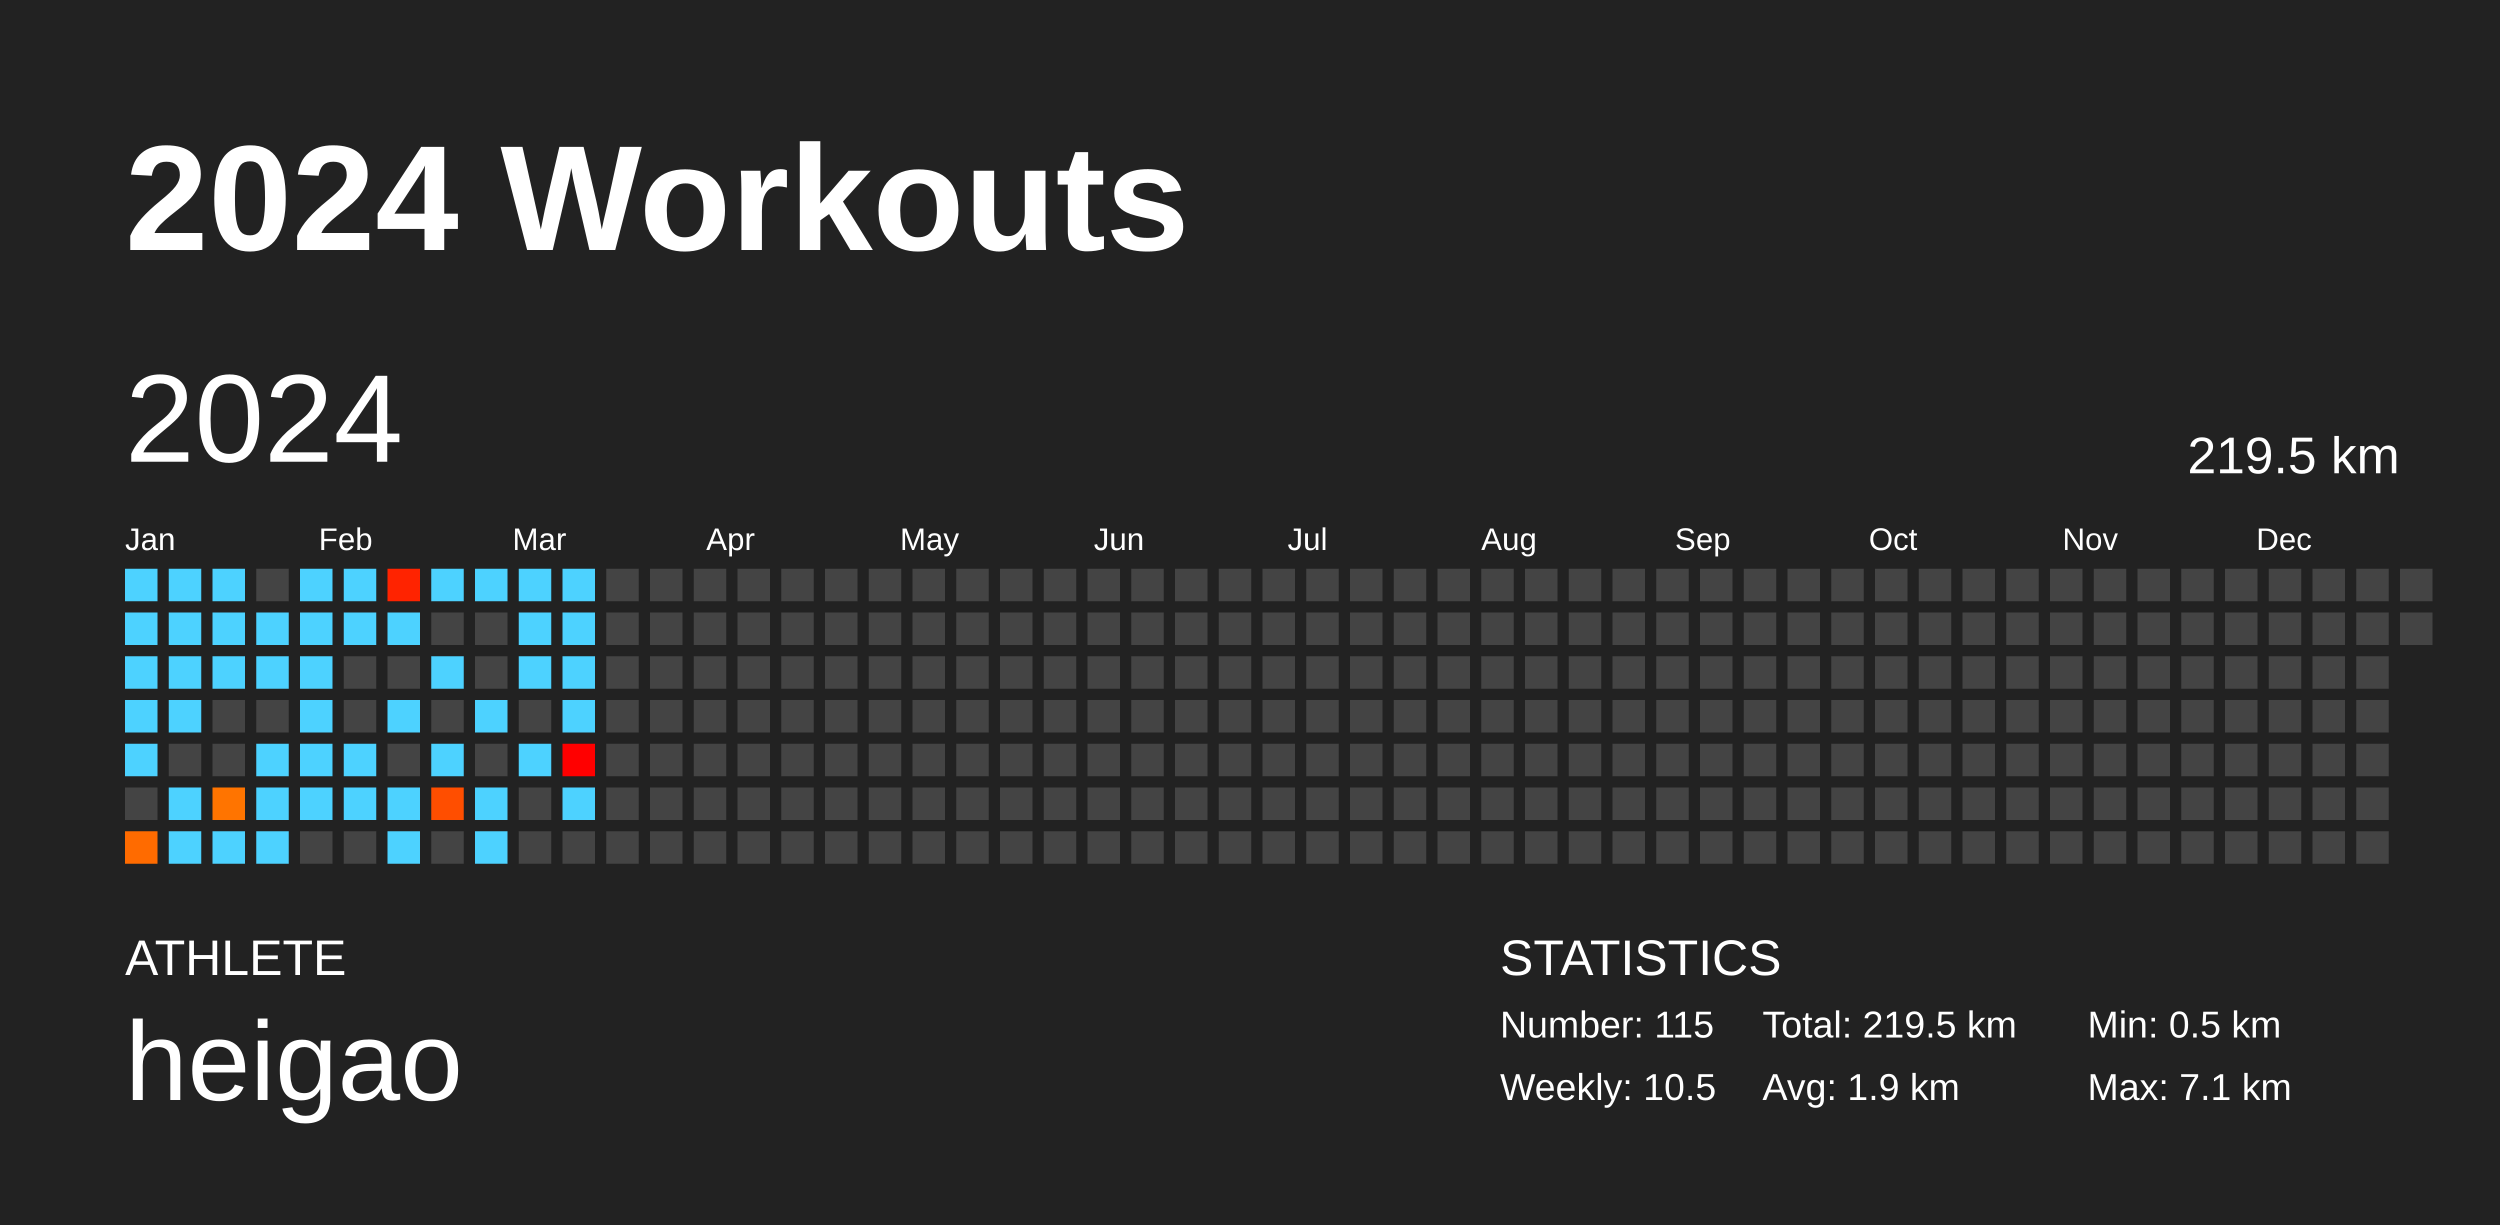
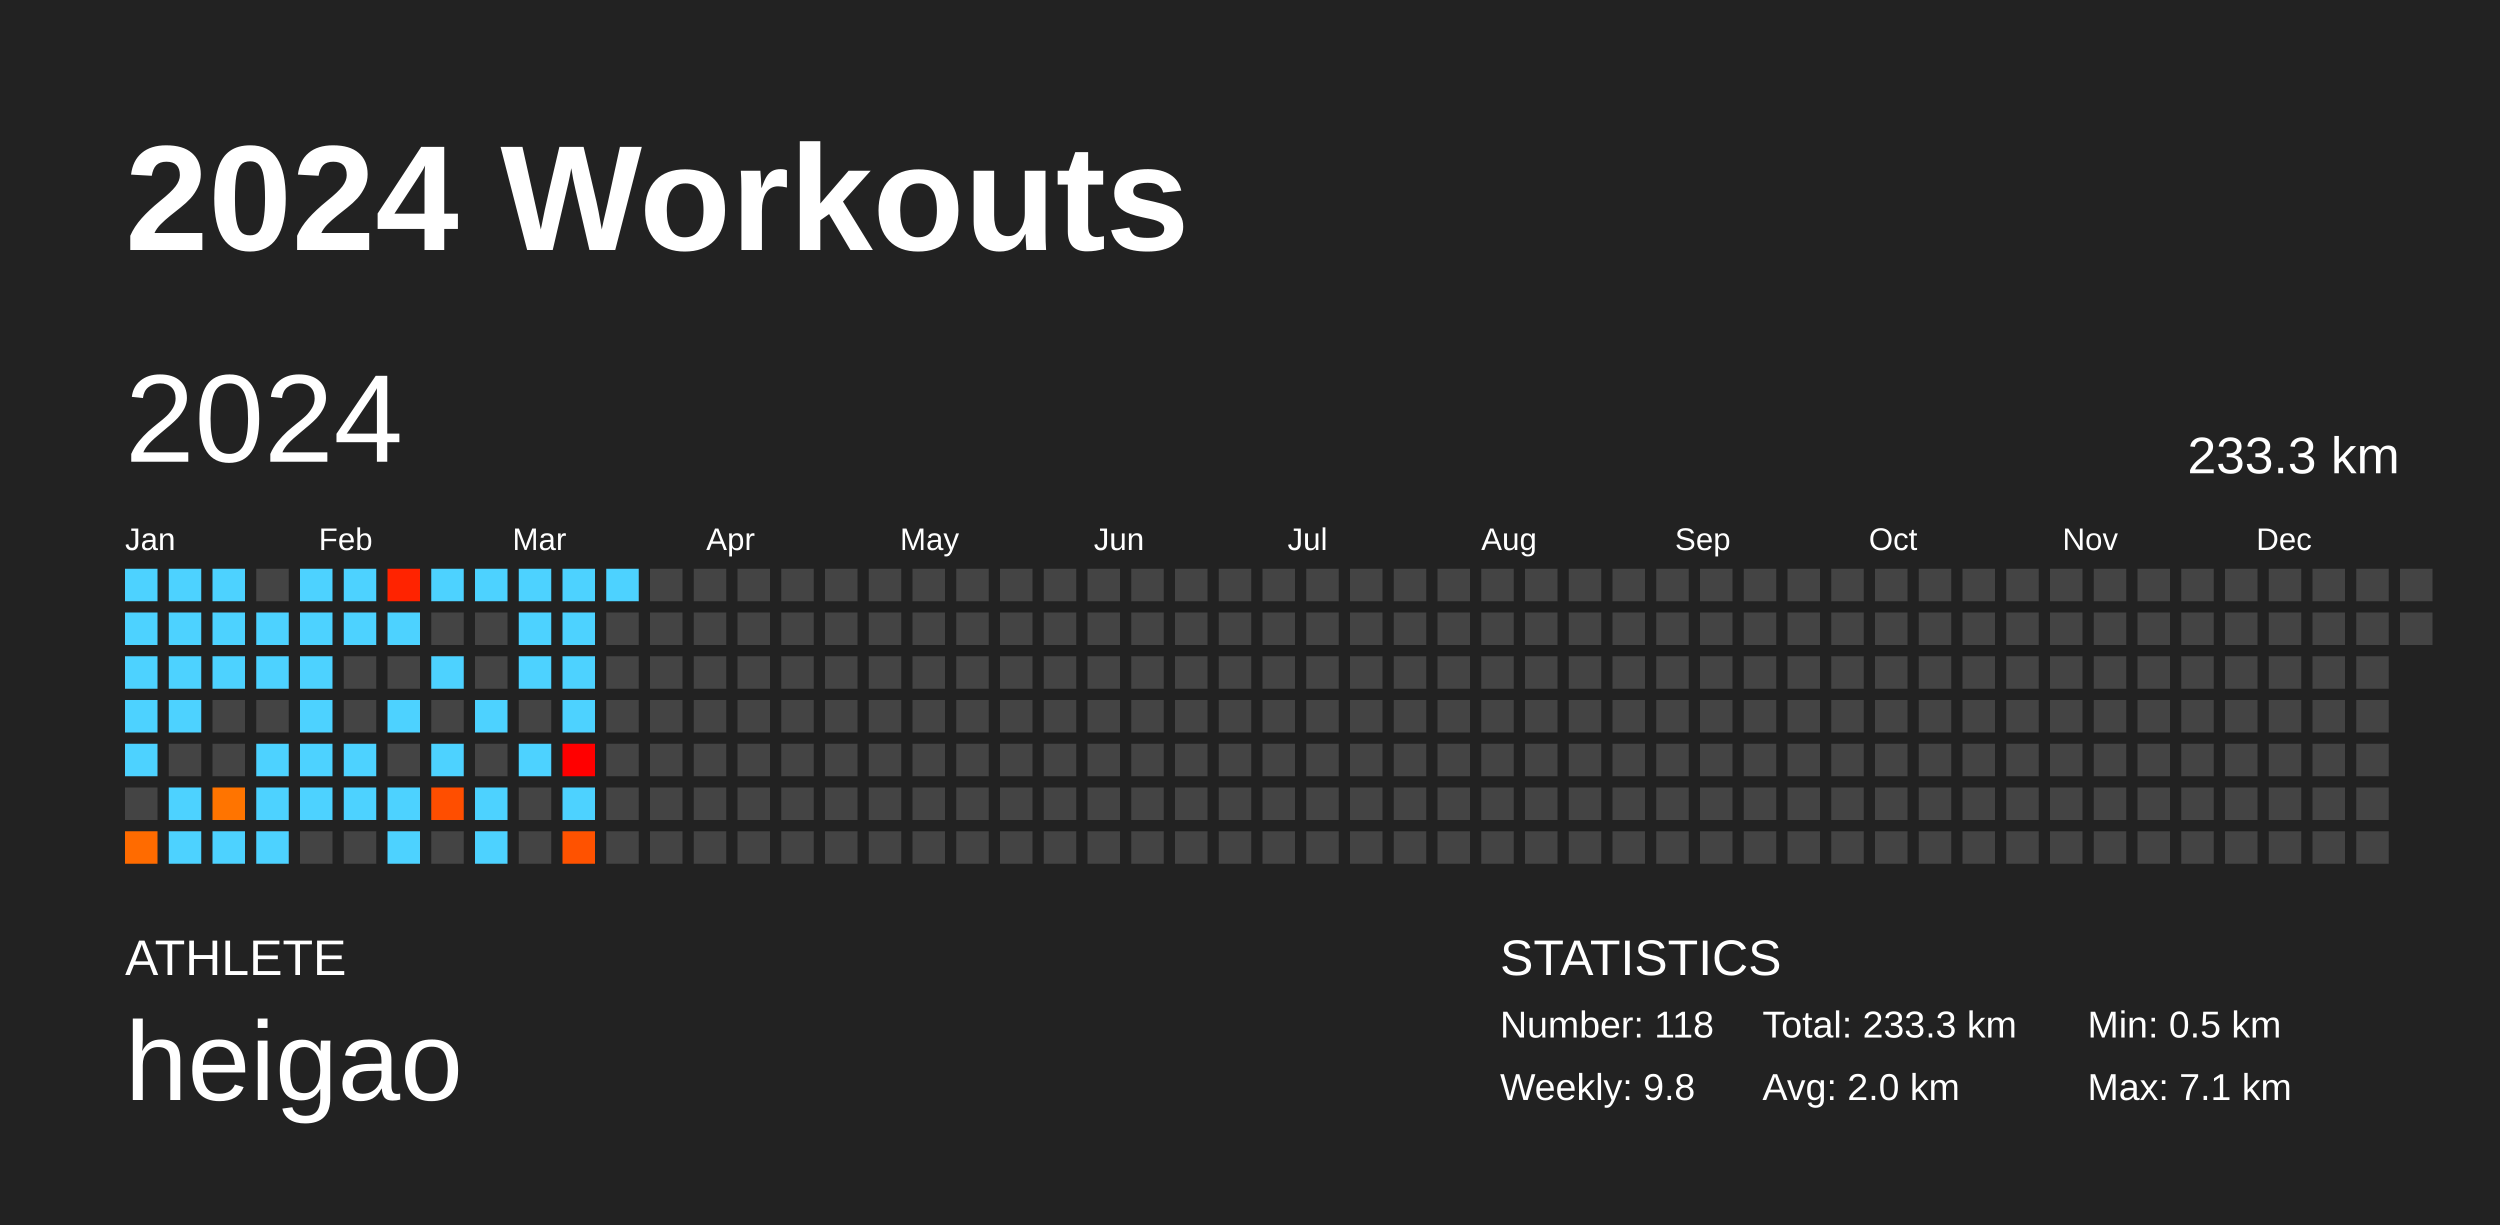
<svg xmlns="http://www.w3.org/2000/svg" baseProfile="full" height="98mm" version="1.1" viewBox="0,0,200,98" width="200mm">
  <defs />
  <rect fill="#222222" height="98" width="200" x="0" y="0" />
  <text fill="#FFFFFF" style="font-size:12px; font-family:Arial; font-weight:bold;" x="10" y="20">2024 Workouts</text>
  <text fill="#FFFFFF" style="font-size:4px; font-family:Arial" x="10" y="78">ATHLETE</text>
  <text fill="#FFFFFF" style="font-size:9px; font-family:Arial" x="10" y="88">heigao</text>
  <text fill="#FFFFFF" style="font-size:4px; font-family:Arial" x="120" y="78">STATISTICS</text>
-   <text fill="#FFFFFF" style="font-size:3px; font-family:Arial" x="120" y="83">Number: 115</text>
-   <text fill="#FFFFFF" style="font-size:3px; font-family:Arial" x="120" y="88">Weekly: 10.5</text>
-   <text fill="#FFFFFF" style="font-size:3px; font-family:Arial" x="141" y="83">Total: 219.5 km</text>
-   <text fill="#FFFFFF" style="font-size:3px; font-family:Arial" x="141" y="88">Avg: 1.9 km</text>
+   <text fill="#FFFFFF" style="font-size:3px; font-family:Arial" x="120" y="83">Number: 118</text>
+   <text fill="#FFFFFF" style="font-size:3px; font-family:Arial" x="120" y="88">Weekly: 9.8</text>
+   <text fill="#FFFFFF" style="font-size:3px; font-family:Arial" x="141" y="83">Total: 233.3 km</text>
+   <text fill="#FFFFFF" style="font-size:3px; font-family:Arial" x="141" y="88">Avg: 2.0 km</text>
  <text fill="#FFFFFF" style="font-size:3px; font-family:Arial" x="167" y="83">Min: 0.5 km</text>
  <text fill="#FFFFFF" style="font-size:3px; font-family:Arial" x="167" y="88">Max: 7.1 km</text>
  <text dominant-baseline="hanging" fill="#FFFFFF" style="font-size:10.0px; font-family:Arial;" x="10" y="30">2024</text>
-   <text dominant-baseline="hanging" fill="#FFFFFF" style="font-size:4.125px; font-family:Arial;" x="175" y="35">219.5 km</text>
+   <text dominant-baseline="hanging" fill="#FFFFFF" style="font-size:4.125px; font-family:Arial;" x="175" y="35">233.3 km</text>
  <text fill="#FFFFFF" style="font-size:2.5px; font-family:Arial" x="10.0" y="44">Jan</text>
  <text fill="#FFFFFF" style="font-size:2.5px; font-family:Arial" x="25.5" y="44">Feb</text>
  <text fill="#FFFFFF" style="font-size:2.5px; font-family:Arial" x="41.0" y="44">Mar</text>
  <text fill="#FFFFFF" style="font-size:2.5px; font-family:Arial" x="56.5" y="44">Apr</text>
  <text fill="#FFFFFF" style="font-size:2.5px; font-family:Arial" x="72.0" y="44">May</text>
  <text fill="#FFFFFF" style="font-size:2.5px; font-family:Arial" x="87.5" y="44">Jun</text>
  <text fill="#FFFFFF" style="font-size:2.5px; font-family:Arial" x="103.0" y="44">Jul</text>
  <text fill="#FFFFFF" style="font-size:2.5px; font-family:Arial" x="118.5" y="44">Aug</text>
  <text fill="#FFFFFF" style="font-size:2.5px; font-family:Arial" x="134.0" y="44">Sep</text>
  <text fill="#FFFFFF" style="font-size:2.5px; font-family:Arial" x="149.5" y="44">Oct</text>
  <text fill="#FFFFFF" style="font-size:2.5px; font-family:Arial" x="165.0" y="44">Nov</text>
  <text fill="#FFFFFF" style="font-size:2.5px; font-family:Arial" x="180.5" y="44">Dec</text>
  <rect fill="#4dd2ff" height="2.6" width="2.6" x="10.0" y="45.5" />
  <rect fill="#4dd2ff" height="2.6" width="2.6" x="10.0" y="49.0" />
  <rect fill="#4dd2ff" height="2.6" width="2.6" x="10.0" y="52.5" />
  <rect fill="#4dd2ff" height="2.6" width="2.6" x="10.0" y="56.0" />
  <rect fill="#4dd2ff" height="2.6" width="2.6" x="10.0" y="59.5" />
  <rect fill="#444444" height="2.6" width="2.6" x="10.0" y="63.0" />
  <rect fill="#ff6b00" height="2.6" width="2.6" x="10.0" y="66.5" />
  <rect fill="#4dd2ff" height="2.6" width="2.6" x="13.5" y="45.5" />
  <rect fill="#4dd2ff" height="2.6" width="2.6" x="13.5" y="49.0" />
  <rect fill="#4dd2ff" height="2.6" width="2.6" x="13.5" y="52.5" />
  <rect fill="#4dd2ff" height="2.6" width="2.6" x="13.5" y="56.0" />
  <rect fill="#444444" height="2.6" width="2.6" x="13.5" y="59.5" />
  <rect fill="#4dd2ff" height="2.6" width="2.6" x="13.5" y="63.0" />
  <rect fill="#4dd2ff" height="2.6" width="2.6" x="13.5" y="66.5" />
  <rect fill="#4dd2ff" height="2.6" width="2.6" x="17.0" y="45.5" />
  <rect fill="#4dd2ff" height="2.6" width="2.6" x="17.0" y="49.0" />
  <rect fill="#4dd2ff" height="2.6" width="2.6" x="17.0" y="52.5" />
  <rect fill="#444444" height="2.6" width="2.6" x="17.0" y="56.0" />
  <rect fill="#444444" height="2.6" width="2.6" x="17.0" y="59.5" />
  <rect fill="#ff7400" height="2.6" width="2.6" x="17.0" y="63.0" />
  <rect fill="#4dd2ff" height="2.6" width="2.6" x="17.0" y="66.5" />
  <rect fill="#444444" height="2.6" width="2.6" x="20.5" y="45.5" />
  <rect fill="#4dd2ff" height="2.6" width="2.6" x="20.5" y="49.0" />
  <rect fill="#4dd2ff" height="2.6" width="2.6" x="20.5" y="52.5" />
  <rect fill="#444444" height="2.6" width="2.6" x="20.5" y="56.0" />
  <rect fill="#4dd2ff" height="2.6" width="2.6" x="20.5" y="59.5" />
  <rect fill="#4dd2ff" height="2.6" width="2.6" x="20.5" y="63.0" />
  <rect fill="#4dd2ff" height="2.6" width="2.6" x="20.5" y="66.5" />
  <rect fill="#4dd2ff" height="2.6" width="2.6" x="24.0" y="45.5" />
  <rect fill="#4dd2ff" height="2.6" width="2.6" x="24.0" y="49.0" />
  <rect fill="#4dd2ff" height="2.6" width="2.6" x="24.0" y="52.5" />
  <rect fill="#4dd2ff" height="2.6" width="2.6" x="24.0" y="56.0" />
  <rect fill="#4dd2ff" height="2.6" width="2.6" x="24.0" y="59.5" />
  <rect fill="#4dd2ff" height="2.6" width="2.6" x="24.0" y="63.0" />
  <rect fill="#444444" height="2.6" width="2.6" x="24.0" y="66.5" />
  <rect fill="#4dd2ff" height="2.6" width="2.6" x="27.5" y="45.5" />
  <rect fill="#4dd2ff" height="2.6" width="2.6" x="27.5" y="49.0" />
  <rect fill="#444444" height="2.6" width="2.6" x="27.5" y="52.5" />
  <rect fill="#444444" height="2.6" width="2.6" x="27.5" y="56.0" />
  <rect fill="#4dd2ff" height="2.6" width="2.6" x="27.5" y="59.5" />
  <rect fill="#4dd2ff" height="2.6" width="2.6" x="27.5" y="63.0" />
  <rect fill="#444444" height="2.6" width="2.6" x="27.5" y="66.5" />
  <rect fill="#ff2300" height="2.6" width="2.6" x="31.0" y="45.5" />
  <rect fill="#4dd2ff" height="2.6" width="2.6" x="31.0" y="49.0" />
  <rect fill="#444444" height="2.6" width="2.6" x="31.0" y="52.5" />
  <rect fill="#4dd2ff" height="2.6" width="2.6" x="31.0" y="56.0" />
  <rect fill="#444444" height="2.6" width="2.6" x="31.0" y="59.5" />
  <rect fill="#4dd2ff" height="2.6" width="2.6" x="31.0" y="63.0" />
  <rect fill="#4dd2ff" height="2.6" width="2.6" x="31.0" y="66.5" />
  <rect fill="#4dd2ff" height="2.6" width="2.6" x="34.5" y="45.5" />
  <rect fill="#444444" height="2.6" width="2.6" x="34.5" y="49.0" />
  <rect fill="#4dd2ff" height="2.6" width="2.6" x="34.5" y="52.5" />
  <rect fill="#444444" height="2.6" width="2.6" x="34.5" y="56.0" />
  <rect fill="#4dd2ff" height="2.6" width="2.6" x="34.5" y="59.5" />
  <rect fill="#ff4e00" height="2.6" width="2.6" x="34.5" y="63.0" />
  <rect fill="#444444" height="2.6" width="2.6" x="34.5" y="66.5" />
  <rect fill="#4dd2ff" height="2.6" width="2.6" x="38.0" y="45.5" />
  <rect fill="#444444" height="2.6" width="2.6" x="38.0" y="49.0" />
  <rect fill="#444444" height="2.6" width="2.6" x="38.0" y="52.5" />
  <rect fill="#4dd2ff" height="2.6" width="2.6" x="38.0" y="56.0" />
  <rect fill="#444444" height="2.6" width="2.6" x="38.0" y="59.5" />
  <rect fill="#4dd2ff" height="2.6" width="2.6" x="38.0" y="63.0" />
  <rect fill="#4dd2ff" height="2.6" width="2.6" x="38.0" y="66.5" />
  <rect fill="#4dd2ff" height="2.6" width="2.6" x="41.5" y="45.5" />
  <rect fill="#4dd2ff" height="2.6" width="2.6" x="41.5" y="49.0" />
  <rect fill="#4dd2ff" height="2.6" width="2.6" x="41.5" y="52.5" />
  <rect fill="#444444" height="2.6" width="2.6" x="41.5" y="56.0" />
  <rect fill="#4dd2ff" height="2.6" width="2.6" x="41.5" y="59.5" />
  <rect fill="#444444" height="2.6" width="2.6" x="41.5" y="63.0" />
  <rect fill="#444444" height="2.6" width="2.6" x="41.5" y="66.5" />
  <rect fill="#4dd2ff" height="2.6" width="2.6" x="45.0" y="45.5" />
  <rect fill="#4dd2ff" height="2.6" width="2.6" x="45.0" y="49.0" />
  <rect fill="#4dd2ff" height="2.6" width="2.6" x="45.0" y="52.5" />
  <rect fill="#4dd2ff" height="2.6" width="2.6" x="45.0" y="56.0" />
  <rect fill="#ff0000" height="2.6" width="2.6" x="45.0" y="59.5" />
  <rect fill="#4dd2ff" height="2.6" width="2.6" x="45.0" y="63.0" />
-   <rect fill="#444444" height="2.6" width="2.6" x="45.0" y="66.5" />
-   <rect fill="#444444" height="2.6" width="2.6" x="48.5" y="45.5" />
+   <rect fill="#ff5200" height="2.6" width="2.6" x="45.0" y="66.5" />
+   <rect fill="#4dd2ff" height="2.6" width="2.6" x="48.5" y="45.5" />
  <rect fill="#444444" height="2.6" width="2.6" x="48.5" y="49.0" />
  <rect fill="#444444" height="2.6" width="2.6" x="48.5" y="52.5" />
  <rect fill="#444444" height="2.6" width="2.6" x="48.5" y="56.0" />
  <rect fill="#444444" height="2.6" width="2.6" x="48.5" y="59.5" />
  <rect fill="#444444" height="2.6" width="2.6" x="48.5" y="63.0" />
  <rect fill="#444444" height="2.6" width="2.6" x="48.5" y="66.5" />
  <rect fill="#444444" height="2.6" width="2.6" x="52.0" y="45.5" />
  <rect fill="#444444" height="2.6" width="2.6" x="52.0" y="49.0" />
  <rect fill="#444444" height="2.6" width="2.6" x="52.0" y="52.5" />
  <rect fill="#444444" height="2.6" width="2.6" x="52.0" y="56.0" />
  <rect fill="#444444" height="2.6" width="2.6" x="52.0" y="59.5" />
  <rect fill="#444444" height="2.6" width="2.6" x="52.0" y="63.0" />
  <rect fill="#444444" height="2.6" width="2.6" x="52.0" y="66.5" />
  <rect fill="#444444" height="2.6" width="2.6" x="55.5" y="45.5" />
  <rect fill="#444444" height="2.6" width="2.6" x="55.5" y="49.0" />
  <rect fill="#444444" height="2.6" width="2.6" x="55.5" y="52.5" />
  <rect fill="#444444" height="2.6" width="2.6" x="55.5" y="56.0" />
  <rect fill="#444444" height="2.6" width="2.6" x="55.5" y="59.5" />
  <rect fill="#444444" height="2.6" width="2.6" x="55.5" y="63.0" />
  <rect fill="#444444" height="2.6" width="2.6" x="55.5" y="66.5" />
  <rect fill="#444444" height="2.6" width="2.6" x="59.0" y="45.5" />
  <rect fill="#444444" height="2.6" width="2.6" x="59.0" y="49.0" />
  <rect fill="#444444" height="2.6" width="2.6" x="59.0" y="52.5" />
  <rect fill="#444444" height="2.6" width="2.6" x="59.0" y="56.0" />
  <rect fill="#444444" height="2.6" width="2.6" x="59.0" y="59.5" />
  <rect fill="#444444" height="2.6" width="2.6" x="59.0" y="63.0" />
  <rect fill="#444444" height="2.6" width="2.6" x="59.0" y="66.5" />
  <rect fill="#444444" height="2.6" width="2.6" x="62.5" y="45.5" />
  <rect fill="#444444" height="2.6" width="2.6" x="62.5" y="49.0" />
  <rect fill="#444444" height="2.6" width="2.6" x="62.5" y="52.5" />
  <rect fill="#444444" height="2.6" width="2.6" x="62.5" y="56.0" />
  <rect fill="#444444" height="2.6" width="2.6" x="62.5" y="59.5" />
  <rect fill="#444444" height="2.6" width="2.6" x="62.5" y="63.0" />
  <rect fill="#444444" height="2.6" width="2.6" x="62.5" y="66.5" />
  <rect fill="#444444" height="2.6" width="2.6" x="66.0" y="45.5" />
  <rect fill="#444444" height="2.6" width="2.6" x="66.0" y="49.0" />
  <rect fill="#444444" height="2.6" width="2.6" x="66.0" y="52.5" />
  <rect fill="#444444" height="2.6" width="2.6" x="66.0" y="56.0" />
  <rect fill="#444444" height="2.6" width="2.6" x="66.0" y="59.5" />
  <rect fill="#444444" height="2.6" width="2.6" x="66.0" y="63.0" />
  <rect fill="#444444" height="2.6" width="2.6" x="66.0" y="66.5" />
  <rect fill="#444444" height="2.6" width="2.6" x="69.5" y="45.5" />
  <rect fill="#444444" height="2.6" width="2.6" x="69.5" y="49.0" />
  <rect fill="#444444" height="2.6" width="2.6" x="69.5" y="52.5" />
  <rect fill="#444444" height="2.6" width="2.6" x="69.5" y="56.0" />
  <rect fill="#444444" height="2.6" width="2.6" x="69.5" y="59.5" />
  <rect fill="#444444" height="2.6" width="2.6" x="69.5" y="63.0" />
  <rect fill="#444444" height="2.6" width="2.6" x="69.5" y="66.5" />
  <rect fill="#444444" height="2.6" width="2.6" x="73.0" y="45.5" />
  <rect fill="#444444" height="2.6" width="2.6" x="73.0" y="49.0" />
  <rect fill="#444444" height="2.6" width="2.6" x="73.0" y="52.5" />
  <rect fill="#444444" height="2.6" width="2.6" x="73.0" y="56.0" />
  <rect fill="#444444" height="2.6" width="2.6" x="73.0" y="59.5" />
  <rect fill="#444444" height="2.6" width="2.6" x="73.0" y="63.0" />
  <rect fill="#444444" height="2.6" width="2.6" x="73.0" y="66.5" />
  <rect fill="#444444" height="2.6" width="2.6" x="76.5" y="45.5" />
  <rect fill="#444444" height="2.6" width="2.6" x="76.5" y="49.0" />
  <rect fill="#444444" height="2.6" width="2.6" x="76.5" y="52.5" />
  <rect fill="#444444" height="2.6" width="2.6" x="76.5" y="56.0" />
  <rect fill="#444444" height="2.6" width="2.6" x="76.5" y="59.5" />
  <rect fill="#444444" height="2.6" width="2.6" x="76.5" y="63.0" />
  <rect fill="#444444" height="2.6" width="2.6" x="76.5" y="66.5" />
  <rect fill="#444444" height="2.6" width="2.6" x="80.0" y="45.5" />
  <rect fill="#444444" height="2.6" width="2.6" x="80.0" y="49.0" />
  <rect fill="#444444" height="2.6" width="2.6" x="80.0" y="52.5" />
  <rect fill="#444444" height="2.6" width="2.6" x="80.0" y="56.0" />
  <rect fill="#444444" height="2.6" width="2.6" x="80.0" y="59.5" />
  <rect fill="#444444" height="2.6" width="2.6" x="80.0" y="63.0" />
  <rect fill="#444444" height="2.6" width="2.6" x="80.0" y="66.5" />
  <rect fill="#444444" height="2.6" width="2.6" x="83.5" y="45.5" />
  <rect fill="#444444" height="2.6" width="2.6" x="83.5" y="49.0" />
  <rect fill="#444444" height="2.6" width="2.6" x="83.5" y="52.5" />
  <rect fill="#444444" height="2.6" width="2.6" x="83.5" y="56.0" />
  <rect fill="#444444" height="2.6" width="2.6" x="83.5" y="59.5" />
  <rect fill="#444444" height="2.6" width="2.6" x="83.5" y="63.0" />
  <rect fill="#444444" height="2.6" width="2.6" x="83.5" y="66.5" />
  <rect fill="#444444" height="2.6" width="2.6" x="87.0" y="45.5" />
  <rect fill="#444444" height="2.6" width="2.6" x="87.0" y="49.0" />
  <rect fill="#444444" height="2.6" width="2.6" x="87.0" y="52.5" />
  <rect fill="#444444" height="2.6" width="2.6" x="87.0" y="56.0" />
  <rect fill="#444444" height="2.6" width="2.6" x="87.0" y="59.5" />
  <rect fill="#444444" height="2.6" width="2.6" x="87.0" y="63.0" />
  <rect fill="#444444" height="2.6" width="2.6" x="87.0" y="66.5" />
  <rect fill="#444444" height="2.6" width="2.6" x="90.5" y="45.5" />
  <rect fill="#444444" height="2.6" width="2.6" x="90.5" y="49.0" />
  <rect fill="#444444" height="2.6" width="2.6" x="90.5" y="52.5" />
  <rect fill="#444444" height="2.6" width="2.6" x="90.5" y="56.0" />
  <rect fill="#444444" height="2.6" width="2.6" x="90.5" y="59.5" />
  <rect fill="#444444" height="2.6" width="2.6" x="90.5" y="63.0" />
  <rect fill="#444444" height="2.6" width="2.6" x="90.5" y="66.5" />
  <rect fill="#444444" height="2.6" width="2.6" x="94.0" y="45.5" />
  <rect fill="#444444" height="2.6" width="2.6" x="94.0" y="49.0" />
  <rect fill="#444444" height="2.6" width="2.6" x="94.0" y="52.5" />
  <rect fill="#444444" height="2.6" width="2.6" x="94.0" y="56.0" />
  <rect fill="#444444" height="2.6" width="2.6" x="94.0" y="59.5" />
  <rect fill="#444444" height="2.6" width="2.6" x="94.0" y="63.0" />
  <rect fill="#444444" height="2.6" width="2.6" x="94.0" y="66.5" />
  <rect fill="#444444" height="2.6" width="2.6" x="97.5" y="45.5" />
  <rect fill="#444444" height="2.6" width="2.6" x="97.5" y="49.0" />
  <rect fill="#444444" height="2.6" width="2.6" x="97.5" y="52.5" />
  <rect fill="#444444" height="2.6" width="2.6" x="97.5" y="56.0" />
  <rect fill="#444444" height="2.6" width="2.6" x="97.5" y="59.5" />
  <rect fill="#444444" height="2.6" width="2.6" x="97.5" y="63.0" />
  <rect fill="#444444" height="2.6" width="2.6" x="97.5" y="66.5" />
  <rect fill="#444444" height="2.6" width="2.6" x="101.0" y="45.5" />
  <rect fill="#444444" height="2.6" width="2.6" x="101.0" y="49.0" />
  <rect fill="#444444" height="2.6" width="2.6" x="101.0" y="52.5" />
  <rect fill="#444444" height="2.6" width="2.6" x="101.0" y="56.0" />
  <rect fill="#444444" height="2.6" width="2.6" x="101.0" y="59.5" />
  <rect fill="#444444" height="2.6" width="2.6" x="101.0" y="63.0" />
  <rect fill="#444444" height="2.6" width="2.6" x="101.0" y="66.5" />
  <rect fill="#444444" height="2.6" width="2.6" x="104.5" y="45.5" />
  <rect fill="#444444" height="2.6" width="2.6" x="104.5" y="49.0" />
  <rect fill="#444444" height="2.6" width="2.6" x="104.5" y="52.5" />
  <rect fill="#444444" height="2.6" width="2.6" x="104.5" y="56.0" />
  <rect fill="#444444" height="2.6" width="2.6" x="104.5" y="59.5" />
  <rect fill="#444444" height="2.6" width="2.6" x="104.5" y="63.0" />
  <rect fill="#444444" height="2.6" width="2.6" x="104.5" y="66.5" />
  <rect fill="#444444" height="2.6" width="2.6" x="108.0" y="45.5" />
  <rect fill="#444444" height="2.6" width="2.6" x="108.0" y="49.0" />
  <rect fill="#444444" height="2.6" width="2.6" x="108.0" y="52.5" />
  <rect fill="#444444" height="2.6" width="2.6" x="108.0" y="56.0" />
  <rect fill="#444444" height="2.6" width="2.6" x="108.0" y="59.5" />
  <rect fill="#444444" height="2.6" width="2.6" x="108.0" y="63.0" />
  <rect fill="#444444" height="2.6" width="2.6" x="108.0" y="66.5" />
  <rect fill="#444444" height="2.6" width="2.6" x="111.5" y="45.5" />
  <rect fill="#444444" height="2.6" width="2.6" x="111.5" y="49.0" />
  <rect fill="#444444" height="2.6" width="2.6" x="111.5" y="52.5" />
  <rect fill="#444444" height="2.6" width="2.6" x="111.5" y="56.0" />
  <rect fill="#444444" height="2.6" width="2.6" x="111.5" y="59.5" />
  <rect fill="#444444" height="2.6" width="2.6" x="111.5" y="63.0" />
  <rect fill="#444444" height="2.6" width="2.6" x="111.5" y="66.5" />
  <rect fill="#444444" height="2.6" width="2.6" x="115.0" y="45.5" />
  <rect fill="#444444" height="2.6" width="2.6" x="115.0" y="49.0" />
  <rect fill="#444444" height="2.6" width="2.6" x="115.0" y="52.5" />
  <rect fill="#444444" height="2.6" width="2.6" x="115.0" y="56.0" />
  <rect fill="#444444" height="2.6" width="2.6" x="115.0" y="59.5" />
  <rect fill="#444444" height="2.6" width="2.6" x="115.0" y="63.0" />
  <rect fill="#444444" height="2.6" width="2.6" x="115.0" y="66.5" />
  <rect fill="#444444" height="2.6" width="2.6" x="118.5" y="45.5" />
  <rect fill="#444444" height="2.6" width="2.6" x="118.5" y="49.0" />
  <rect fill="#444444" height="2.6" width="2.6" x="118.5" y="52.5" />
  <rect fill="#444444" height="2.6" width="2.6" x="118.5" y="56.0" />
  <rect fill="#444444" height="2.6" width="2.6" x="118.5" y="59.5" />
  <rect fill="#444444" height="2.6" width="2.6" x="118.5" y="63.0" />
  <rect fill="#444444" height="2.6" width="2.6" x="118.5" y="66.5" />
  <rect fill="#444444" height="2.6" width="2.6" x="122.0" y="45.5" />
  <rect fill="#444444" height="2.6" width="2.6" x="122.0" y="49.0" />
  <rect fill="#444444" height="2.6" width="2.6" x="122.0" y="52.5" />
  <rect fill="#444444" height="2.6" width="2.6" x="122.0" y="56.0" />
  <rect fill="#444444" height="2.6" width="2.6" x="122.0" y="59.5" />
  <rect fill="#444444" height="2.6" width="2.6" x="122.0" y="63.0" />
  <rect fill="#444444" height="2.6" width="2.6" x="122.0" y="66.5" />
  <rect fill="#444444" height="2.6" width="2.6" x="125.5" y="45.5" />
  <rect fill="#444444" height="2.6" width="2.6" x="125.5" y="49.0" />
  <rect fill="#444444" height="2.6" width="2.6" x="125.5" y="52.5" />
  <rect fill="#444444" height="2.6" width="2.6" x="125.5" y="56.0" />
  <rect fill="#444444" height="2.6" width="2.6" x="125.5" y="59.5" />
  <rect fill="#444444" height="2.6" width="2.6" x="125.5" y="63.0" />
  <rect fill="#444444" height="2.6" width="2.6" x="125.5" y="66.5" />
  <rect fill="#444444" height="2.6" width="2.6" x="129.0" y="45.5" />
  <rect fill="#444444" height="2.6" width="2.6" x="129.0" y="49.0" />
  <rect fill="#444444" height="2.6" width="2.6" x="129.0" y="52.5" />
  <rect fill="#444444" height="2.6" width="2.6" x="129.0" y="56.0" />
  <rect fill="#444444" height="2.6" width="2.6" x="129.0" y="59.5" />
  <rect fill="#444444" height="2.6" width="2.6" x="129.0" y="63.0" />
  <rect fill="#444444" height="2.6" width="2.6" x="129.0" y="66.5" />
  <rect fill="#444444" height="2.6" width="2.6" x="132.5" y="45.5" />
  <rect fill="#444444" height="2.6" width="2.6" x="132.5" y="49.0" />
  <rect fill="#444444" height="2.6" width="2.6" x="132.5" y="52.5" />
  <rect fill="#444444" height="2.6" width="2.6" x="132.5" y="56.0" />
  <rect fill="#444444" height="2.6" width="2.6" x="132.5" y="59.5" />
  <rect fill="#444444" height="2.6" width="2.6" x="132.5" y="63.0" />
  <rect fill="#444444" height="2.6" width="2.6" x="132.5" y="66.5" />
  <rect fill="#444444" height="2.6" width="2.6" x="136.0" y="45.5" />
  <rect fill="#444444" height="2.6" width="2.6" x="136.0" y="49.0" />
  <rect fill="#444444" height="2.6" width="2.6" x="136.0" y="52.5" />
  <rect fill="#444444" height="2.6" width="2.6" x="136.0" y="56.0" />
  <rect fill="#444444" height="2.6" width="2.6" x="136.0" y="59.5" />
  <rect fill="#444444" height="2.6" width="2.6" x="136.0" y="63.0" />
  <rect fill="#444444" height="2.6" width="2.6" x="136.0" y="66.5" />
  <rect fill="#444444" height="2.6" width="2.6" x="139.5" y="45.5" />
  <rect fill="#444444" height="2.6" width="2.6" x="139.5" y="49.0" />
  <rect fill="#444444" height="2.6" width="2.6" x="139.5" y="52.5" />
  <rect fill="#444444" height="2.6" width="2.6" x="139.5" y="56.0" />
  <rect fill="#444444" height="2.6" width="2.6" x="139.5" y="59.5" />
  <rect fill="#444444" height="2.6" width="2.6" x="139.5" y="63.0" />
  <rect fill="#444444" height="2.6" width="2.6" x="139.5" y="66.5" />
  <rect fill="#444444" height="2.6" width="2.6" x="143.0" y="45.5" />
  <rect fill="#444444" height="2.6" width="2.6" x="143.0" y="49.0" />
  <rect fill="#444444" height="2.6" width="2.6" x="143.0" y="52.5" />
  <rect fill="#444444" height="2.6" width="2.6" x="143.0" y="56.0" />
  <rect fill="#444444" height="2.6" width="2.6" x="143.0" y="59.5" />
  <rect fill="#444444" height="2.6" width="2.6" x="143.0" y="63.0" />
  <rect fill="#444444" height="2.6" width="2.6" x="143.0" y="66.5" />
  <rect fill="#444444" height="2.6" width="2.6" x="146.5" y="45.5" />
  <rect fill="#444444" height="2.6" width="2.6" x="146.5" y="49.0" />
  <rect fill="#444444" height="2.6" width="2.6" x="146.5" y="52.5" />
  <rect fill="#444444" height="2.6" width="2.6" x="146.5" y="56.0" />
  <rect fill="#444444" height="2.6" width="2.6" x="146.5" y="59.5" />
  <rect fill="#444444" height="2.6" width="2.6" x="146.5" y="63.0" />
  <rect fill="#444444" height="2.6" width="2.6" x="146.5" y="66.5" />
  <rect fill="#444444" height="2.6" width="2.6" x="150.0" y="45.5" />
  <rect fill="#444444" height="2.6" width="2.6" x="150.0" y="49.0" />
  <rect fill="#444444" height="2.6" width="2.6" x="150.0" y="52.5" />
  <rect fill="#444444" height="2.6" width="2.6" x="150.0" y="56.0" />
  <rect fill="#444444" height="2.6" width="2.6" x="150.0" y="59.5" />
  <rect fill="#444444" height="2.6" width="2.6" x="150.0" y="63.0" />
  <rect fill="#444444" height="2.6" width="2.6" x="150.0" y="66.5" />
  <rect fill="#444444" height="2.6" width="2.6" x="153.5" y="45.5" />
  <rect fill="#444444" height="2.6" width="2.6" x="153.5" y="49.0" />
  <rect fill="#444444" height="2.6" width="2.6" x="153.5" y="52.5" />
  <rect fill="#444444" height="2.6" width="2.6" x="153.5" y="56.0" />
  <rect fill="#444444" height="2.6" width="2.6" x="153.5" y="59.5" />
  <rect fill="#444444" height="2.6" width="2.6" x="153.5" y="63.0" />
  <rect fill="#444444" height="2.6" width="2.6" x="153.5" y="66.5" />
  <rect fill="#444444" height="2.6" width="2.6" x="157.0" y="45.5" />
  <rect fill="#444444" height="2.6" width="2.6" x="157.0" y="49.0" />
  <rect fill="#444444" height="2.6" width="2.6" x="157.0" y="52.5" />
  <rect fill="#444444" height="2.6" width="2.6" x="157.0" y="56.0" />
  <rect fill="#444444" height="2.6" width="2.6" x="157.0" y="59.5" />
  <rect fill="#444444" height="2.6" width="2.6" x="157.0" y="63.0" />
  <rect fill="#444444" height="2.6" width="2.6" x="157.0" y="66.5" />
  <rect fill="#444444" height="2.6" width="2.6" x="160.5" y="45.5" />
  <rect fill="#444444" height="2.6" width="2.6" x="160.5" y="49.0" />
  <rect fill="#444444" height="2.6" width="2.6" x="160.5" y="52.5" />
  <rect fill="#444444" height="2.6" width="2.6" x="160.5" y="56.0" />
  <rect fill="#444444" height="2.6" width="2.6" x="160.5" y="59.5" />
  <rect fill="#444444" height="2.6" width="2.6" x="160.5" y="63.0" />
  <rect fill="#444444" height="2.6" width="2.6" x="160.5" y="66.5" />
  <rect fill="#444444" height="2.6" width="2.6" x="164.0" y="45.5" />
  <rect fill="#444444" height="2.6" width="2.6" x="164.0" y="49.0" />
  <rect fill="#444444" height="2.6" width="2.6" x="164.0" y="52.5" />
  <rect fill="#444444" height="2.6" width="2.6" x="164.0" y="56.0" />
  <rect fill="#444444" height="2.6" width="2.6" x="164.0" y="59.5" />
  <rect fill="#444444" height="2.6" width="2.6" x="164.0" y="63.0" />
  <rect fill="#444444" height="2.6" width="2.6" x="164.0" y="66.5" />
  <rect fill="#444444" height="2.6" width="2.6" x="167.5" y="45.5" />
  <rect fill="#444444" height="2.6" width="2.6" x="167.5" y="49.0" />
  <rect fill="#444444" height="2.6" width="2.6" x="167.5" y="52.5" />
  <rect fill="#444444" height="2.6" width="2.6" x="167.5" y="56.0" />
  <rect fill="#444444" height="2.6" width="2.6" x="167.5" y="59.5" />
  <rect fill="#444444" height="2.6" width="2.6" x="167.5" y="63.0" />
  <rect fill="#444444" height="2.6" width="2.6" x="167.5" y="66.5" />
  <rect fill="#444444" height="2.6" width="2.6" x="171.0" y="45.5" />
  <rect fill="#444444" height="2.6" width="2.6" x="171.0" y="49.0" />
  <rect fill="#444444" height="2.6" width="2.6" x="171.0" y="52.5" />
  <rect fill="#444444" height="2.6" width="2.6" x="171.0" y="56.0" />
  <rect fill="#444444" height="2.6" width="2.6" x="171.0" y="59.5" />
  <rect fill="#444444" height="2.6" width="2.6" x="171.0" y="63.0" />
  <rect fill="#444444" height="2.6" width="2.6" x="171.0" y="66.5" />
  <rect fill="#444444" height="2.6" width="2.6" x="174.5" y="45.5" />
  <rect fill="#444444" height="2.6" width="2.6" x="174.5" y="49.0" />
  <rect fill="#444444" height="2.6" width="2.6" x="174.5" y="52.5" />
  <rect fill="#444444" height="2.6" width="2.6" x="174.5" y="56.0" />
  <rect fill="#444444" height="2.6" width="2.6" x="174.5" y="59.5" />
  <rect fill="#444444" height="2.6" width="2.6" x="174.5" y="63.0" />
  <rect fill="#444444" height="2.6" width="2.6" x="174.5" y="66.5" />
  <rect fill="#444444" height="2.6" width="2.6" x="178.0" y="45.5" />
  <rect fill="#444444" height="2.6" width="2.6" x="178.0" y="49.0" />
  <rect fill="#444444" height="2.6" width="2.6" x="178.0" y="52.5" />
  <rect fill="#444444" height="2.6" width="2.6" x="178.0" y="56.0" />
  <rect fill="#444444" height="2.6" width="2.6" x="178.0" y="59.5" />
  <rect fill="#444444" height="2.6" width="2.6" x="178.0" y="63.0" />
  <rect fill="#444444" height="2.6" width="2.6" x="178.0" y="66.5" />
  <rect fill="#444444" height="2.6" width="2.6" x="181.5" y="45.5" />
  <rect fill="#444444" height="2.6" width="2.6" x="181.5" y="49.0" />
  <rect fill="#444444" height="2.6" width="2.6" x="181.5" y="52.5" />
  <rect fill="#444444" height="2.6" width="2.6" x="181.5" y="56.0" />
  <rect fill="#444444" height="2.6" width="2.6" x="181.5" y="59.5" />
  <rect fill="#444444" height="2.6" width="2.6" x="181.5" y="63.0" />
  <rect fill="#444444" height="2.6" width="2.6" x="181.5" y="66.5" />
  <rect fill="#444444" height="2.6" width="2.6" x="185.0" y="45.5" />
  <rect fill="#444444" height="2.6" width="2.6" x="185.0" y="49.0" />
  <rect fill="#444444" height="2.6" width="2.6" x="185.0" y="52.5" />
  <rect fill="#444444" height="2.6" width="2.6" x="185.0" y="56.0" />
  <rect fill="#444444" height="2.6" width="2.6" x="185.0" y="59.5" />
  <rect fill="#444444" height="2.6" width="2.6" x="185.0" y="63.0" />
  <rect fill="#444444" height="2.6" width="2.6" x="185.0" y="66.5" />
  <rect fill="#444444" height="2.6" width="2.6" x="188.5" y="45.5" />
  <rect fill="#444444" height="2.6" width="2.6" x="188.5" y="49.0" />
  <rect fill="#444444" height="2.6" width="2.6" x="188.5" y="52.5" />
  <rect fill="#444444" height="2.6" width="2.6" x="188.5" y="56.0" />
  <rect fill="#444444" height="2.6" width="2.6" x="188.5" y="59.5" />
  <rect fill="#444444" height="2.6" width="2.6" x="188.5" y="63.0" />
  <rect fill="#444444" height="2.6" width="2.6" x="188.5" y="66.5" />
  <rect fill="#444444" height="2.6" width="2.6" x="192.0" y="45.5" />
  <rect fill="#444444" height="2.6" width="2.6" x="192.0" y="49.0" />
</svg>
